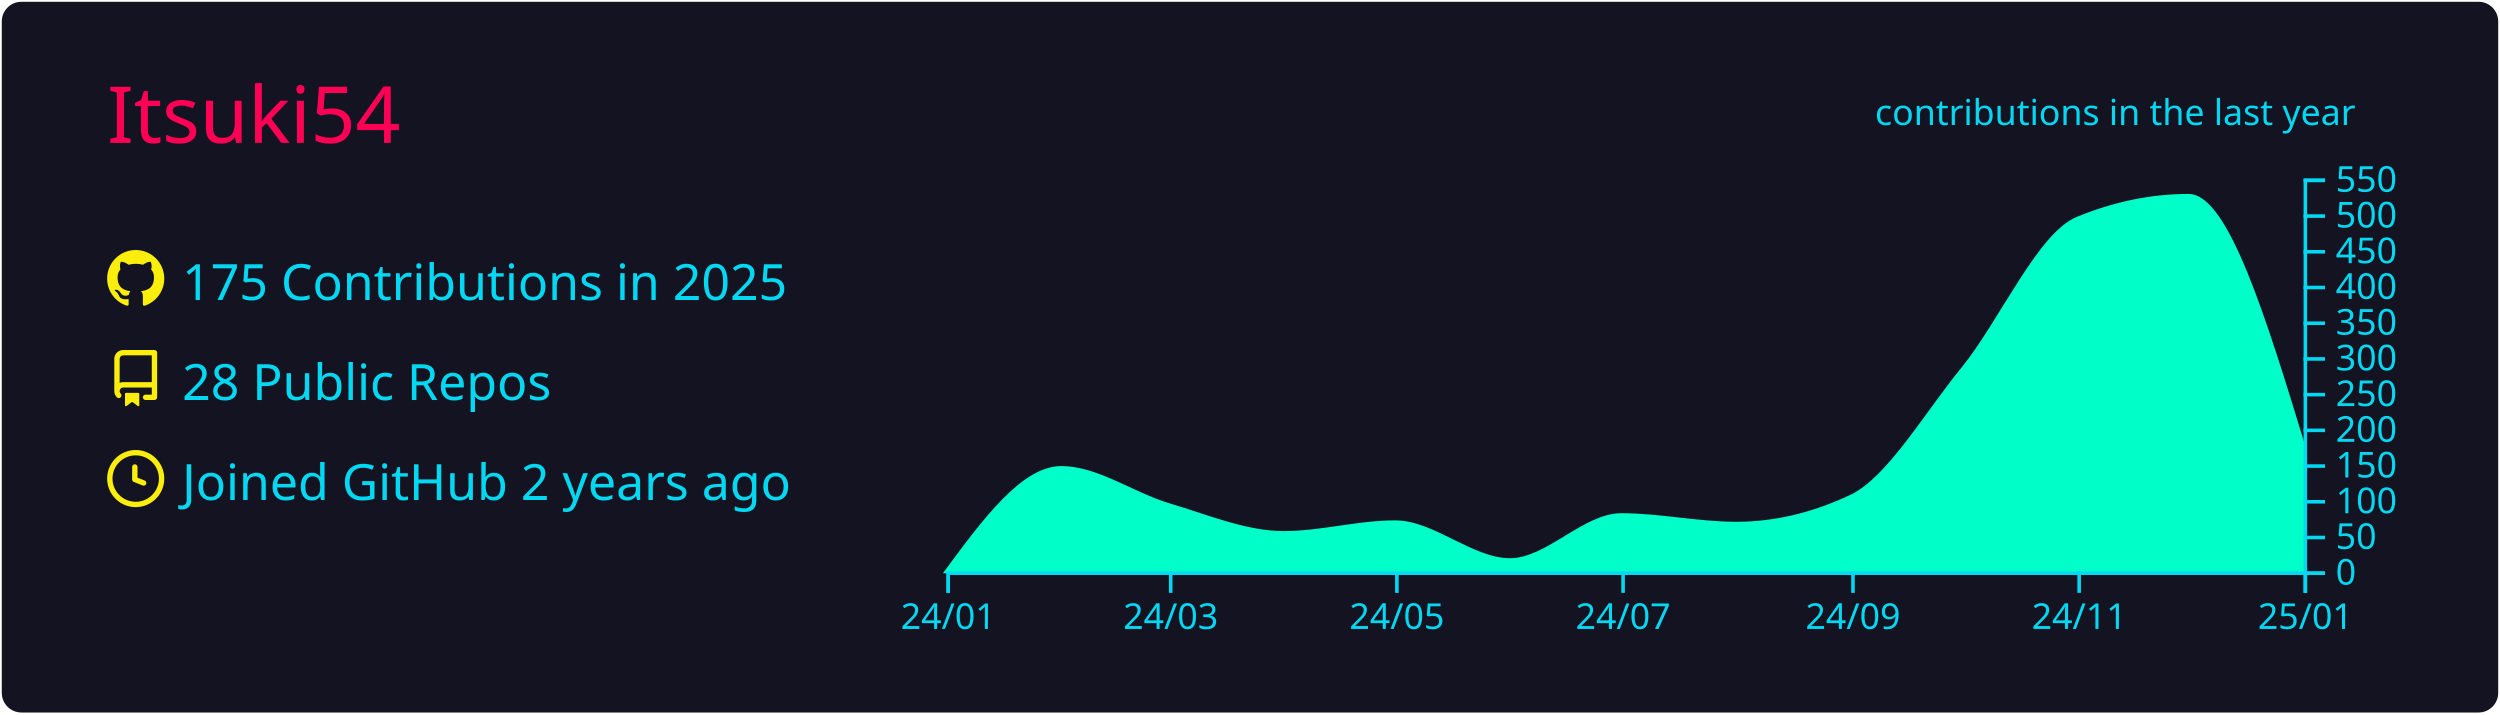
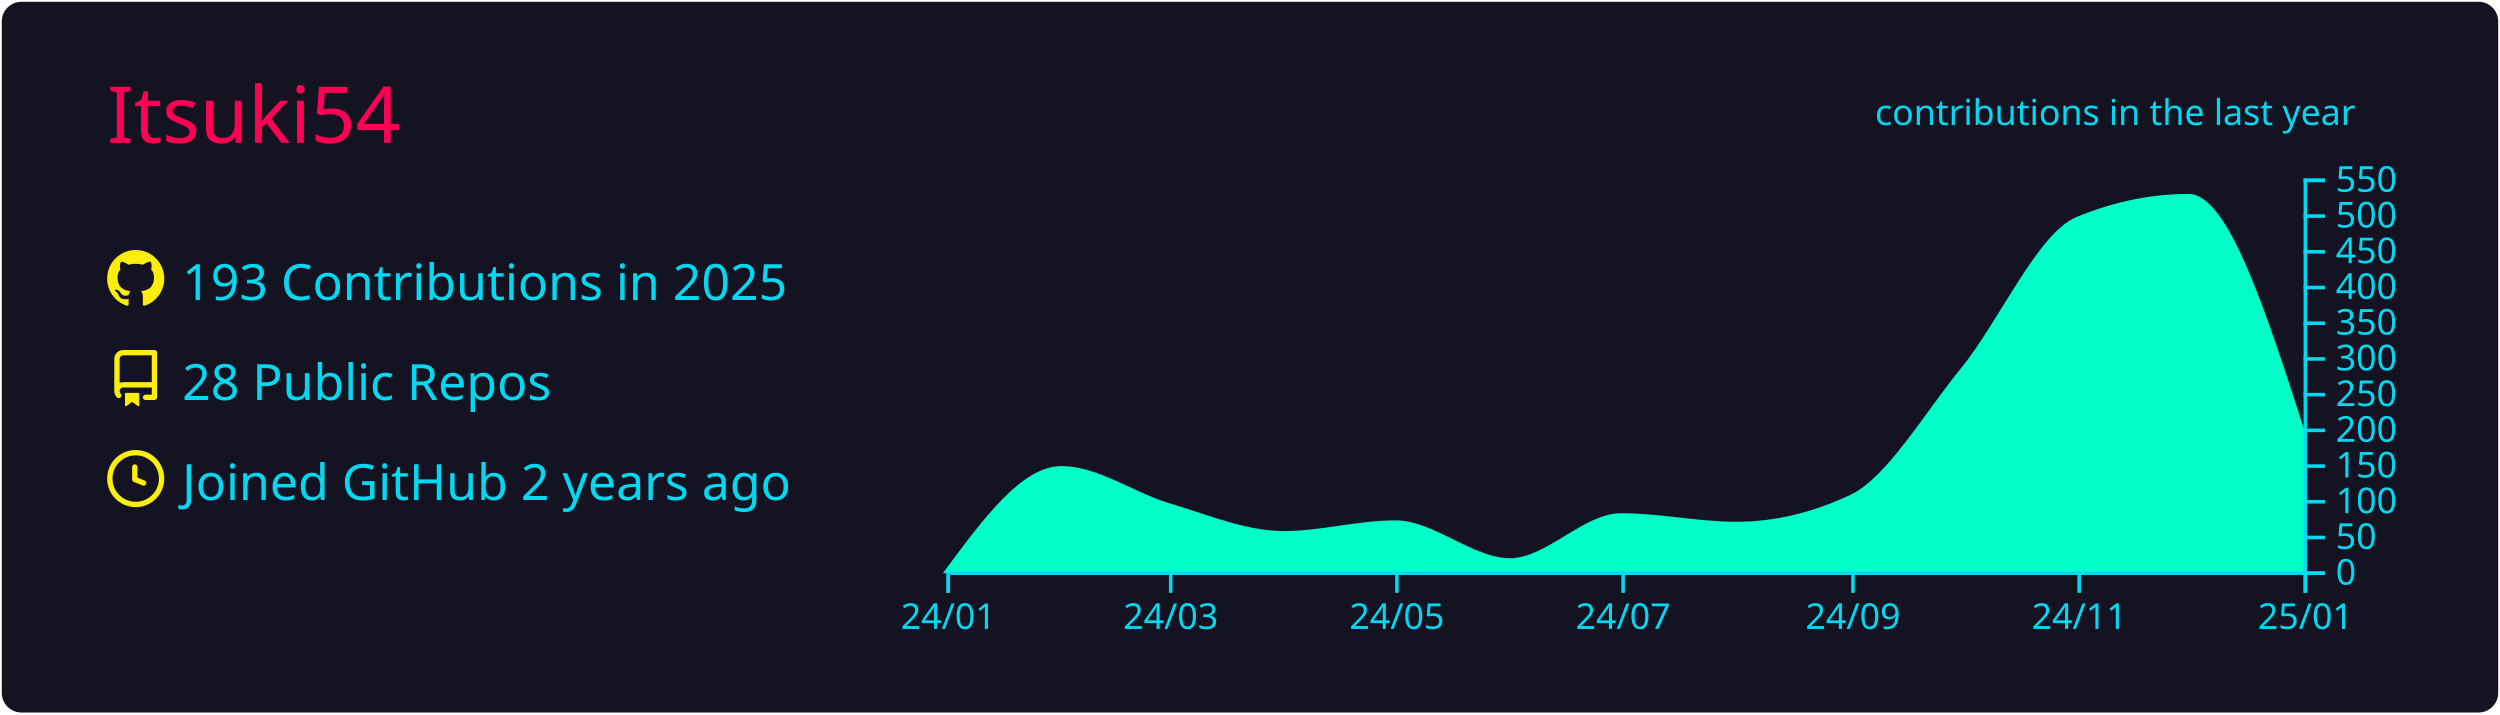
<svg xmlns="http://www.w3.org/2000/svg" width="700" height="200" viewBox="0 0 700 200">
  <style>* {
          font-family: 'Segoe UI', Ubuntu, "Helvetica Neue", Sans-Serif
        }</style>
  <rect x="1" y="1" rx="5" ry="5" height="99%" width="99.714%" stroke="#141321" stroke-width="1" fill="#141321" stroke-opacity="1" />
  <text x="30" y="40" style="font-size: 22px; fill: #ff0055;">Itsuki54</text>
  <g transform="translate(0,40)">
    <g transform="translate(30,30)">
      <g transform="translate(0,0)" width="14" height="14" fill="#fcee0c">
        <path fill-rule="evenodd" d="M8 0C3.58 0 0 3.58 0 8c0 3.54 2.29 6.53 5.47 7.59.4.07.55-.17.55-.38 0-.19-.01-.82-.01-1.49-2.01.37-2.53-.49-2.69-.94-.09-.23-.48-.94-.82-1.13-.28-.15-.68-.52-.01-.53.63-.01 1.08.58 1.23.82.72 1.21 1.87.87 2.33.66.07-.52.28-.87.51-1.07-1.78-.2-3.64-.89-3.64-3.95 0-.87.31-1.59.82-2.15-.08-.2-.36-1.02.08-2.12 0 0 .67-.21 2.2.82.64-.18 1.32-.27 2-.27.68 0 1.36.09 2 .27 1.53-1.04 2.2-.82 2.2-.82.44 1.1.16 1.92.08 2.12.51.56.82 1.27.82 2.15 0 3.07-1.87 3.75-3.65 3.95.29.25.54.73.54 1.48 0 1.07-.01 1.93-.01 2.2 0 .21.15.46.55.38A8.013 8.013 0 0016 8c0-4.42-3.58-8-8-8z" />
      </g>
      <g transform="translate(0,28)" width="14" height="14" fill="#fcee0c">
        <path fill-rule="evenodd" d="M2 2.5A2.5 2.5 0 014.5 0h8.75a.75.75 0 01.75.75v12.5a.75.75 0 01-.75.75h-2.5a.75.75 0 110-1.5h1.75v-2h-8a1 1 0 00-.714 1.7.75.75 0 01-1.072 1.05A2.495 2.495 0 012 11.5v-9zm10.5-1V9h-8c-.356 0-.694.074-1 .208V2.5a1 1 0 011-1h8zM5 12.25v3.25a.25.25 0 00.4.2l1.45-1.087a.25.25 0 01.3 0L8.6 15.7a.25.25 0 00.4-.2v-3.25a.25.25 0 00-.25-.25h-3.5a.25.25 0 00-.25.25z" />
      </g>
      <g transform="translate(0,56)" width="14" height="14" fill="#fcee0c">
        <path fill-rule="evenodd" d="M1.5 8a6.5 6.5 0 1113 0 6.5 6.5 0 01-13 0zM8 0a8 8 0 100 16A8 8 0 008 0zm.5 4.75a.75.75 0 00-1.5 0v3.5a.75.75 0 00.471.696l2.5 1a.75.75 0 00.557-1.392L8.5 7.742V4.75z" />
      </g>
-       <text x="21" y="14" style="fill: #03d8f3; font-size: 14px;">175 Contributions in 2025</text>
+       <text x="21" y="14" style="fill: #03d8f3; font-size: 14px;">193 Contributions in 2025</text>
      <text x="21" y="42" style="fill: #03d8f3; font-size: 14px;">28 Public Repos</text>
      <text x="21" y="70" style="fill: #03d8f3; font-size: 14px;">Joined GitHub 2 years ago</text>
    </g>
    <g color="#00ffc8" transform="translate(295,10)">
-       <path transform="translate(-30,0)" stroke="#00ffc8" fill="#00ffc8" opacity="1" d="M0,110C10.729,95.5,21.457,81,32.186,81C42.222,81,52.259,88.433,62.295,91.4C73.024,94.571,83.752,99.2,94.481,99.2C104.863,99.2,115.246,96.2,125.628,96.2C136.357,96.2,147.086,106.8,157.814,106.8C168.197,106.8,178.579,94.2,188.962,94.2C199.69,94.2,210.419,96.6,221.148,96.6C231.876,96.6,242.605,94.067,253.333,89C263.716,84.097,274.098,66.125,284.481,53.4C295.209,40.25,305.938,15.609,316.667,11.2C327.049,6.933,337.432,4.8,347.814,4.8C358.543,4.8,369.271,39.9,380,75L380,110C369.271,110,358.543,110,347.814,110C337.432,110,327.049,110,316.667,110C305.938,110,295.209,110,284.481,110C274.098,110,263.716,110,253.333,110C242.605,110,231.876,110,221.148,110C210.419,110,199.69,110,188.962,110C178.579,110,168.197,110,157.814,110C147.086,110,136.357,110,125.628,110C115.246,110,104.863,110,94.481,110C83.752,110,73.024,110,62.295,110C52.259,110,42.222,110,32.186,110C21.457,110,10.729,110,0,110Z" />
+       <path transform="translate(-30,0)" stroke="#00ffc8" fill="#00ffc8" opacity="1" d="M0,110C10.729,95.5,21.457,81,32.186,81C42.222,81,52.259,88.433,62.295,91.4C73.024,94.571,83.752,99.2,94.481,99.2C104.863,99.2,115.246,96.2,125.628,96.2C136.357,96.2,147.086,106.8,157.814,106.8C168.197,106.8,178.579,94.2,188.962,94.2C199.69,94.2,210.419,96.6,221.148,96.6C231.876,96.6,242.605,94.067,253.333,89C263.716,84.097,274.098,66.125,284.481,53.4C295.209,40.25,305.938,15.609,316.667,11.2C327.049,6.933,337.432,4.8,347.814,4.8C358.543,4.8,369.271,38.1,380,71.4L380,110C369.271,110,358.543,110,347.814,110C337.432,110,327.049,110,316.667,110C305.938,110,295.209,110,284.481,110C274.098,110,263.716,110,253.333,110C242.605,110,231.876,110,221.148,110C210.419,110,199.69,110,188.962,110C178.579,110,168.197,110,157.814,110C147.086,110,136.357,110,125.628,110C115.246,110,104.863,110,94.481,110C83.752,110,73.024,110,62.295,110C52.259,110,42.222,110,32.186,110C21.457,110,10.729,110,0,110Z" />
      <g color="#03d8f3" transform="translate(-30,110)" fill="none" font-size="10" font-family="sans-serif" text-anchor="middle">
        <path class="domain" stroke="currentColor" d="M0.5,6V0.5H380.5V6" />
        <g class="tick" opacity="1" transform="translate(0.5,0)">
          <line stroke="currentColor" y2="6" />
          <text fill="currentColor" y="9" dy="0.71em">24/01</text>
        </g>
        <g class="tick" opacity="1" transform="translate(62.79508,0)">
          <line stroke="currentColor" y2="6" />
          <text fill="currentColor" y="9" dy="0.71em">24/03</text>
        </g>
        <g class="tick" opacity="1" transform="translate(126.1284,0)">
          <line stroke="currentColor" y2="6" />
          <text fill="currentColor" y="9" dy="0.71em">24/05</text>
        </g>
        <g class="tick" opacity="1" transform="translate(189.4617,0)">
          <line stroke="currentColor" y2="6" />
          <text fill="currentColor" y="9" dy="0.71em">24/07</text>
        </g>
        <g class="tick" opacity="1" transform="translate(253.8333,0)">
          <line stroke="currentColor" y2="6" />
          <text fill="currentColor" y="9" dy="0.71em">24/09</text>
        </g>
        <g class="tick" opacity="1" transform="translate(317.1667,0)">
          <line stroke="currentColor" y2="6" />
          <text fill="currentColor" y="9" dy="0.71em">24/11</text>
        </g>
        <g class="tick" opacity="1" transform="translate(380.5,0)">
          <line stroke="currentColor" y2="6" />
          <text fill="currentColor" y="9" dy="0.71em">25/01</text>
        </g>
      </g>
      <g color="#03d8f3" transform="translate(350,0)" fill="none" font-size="10" font-family="sans-serif" text-anchor="start">
        <path class="domain" stroke="currentColor" d="M6,110.5H0.5V0.5H6" />
        <g class="tick" opacity="1" transform="translate(0,110.5)">
          <line stroke="currentColor" x2="6" />
          <text fill="currentColor" x="9" dy="0.32em">0</text>
        </g>
        <g class="tick" opacity="1" transform="translate(0,100.5)">
          <line stroke="currentColor" x2="6" />
          <text fill="currentColor" x="9" dy="0.32em">50</text>
        </g>
        <g class="tick" opacity="1" transform="translate(0,90.5)">
          <line stroke="currentColor" x2="6" />
          <text fill="currentColor" x="9" dy="0.32em">100</text>
        </g>
        <g class="tick" opacity="1" transform="translate(0,80.5)">
          <line stroke="currentColor" x2="6" />
          <text fill="currentColor" x="9" dy="0.32em">150</text>
        </g>
        <g class="tick" opacity="1" transform="translate(0,70.5)">
          <line stroke="currentColor" x2="6" />
          <text fill="currentColor" x="9" dy="0.32em">200</text>
        </g>
        <g class="tick" opacity="1" transform="translate(0,60.5)">
          <line stroke="currentColor" x2="6" />
          <text fill="currentColor" x="9" dy="0.32em">250</text>
        </g>
        <g class="tick" opacity="1" transform="translate(0,50.5)">
          <line stroke="currentColor" x2="6" />
          <text fill="currentColor" x="9" dy="0.32em">300</text>
        </g>
        <g class="tick" opacity="1" transform="translate(0,40.5)">
          <line stroke="currentColor" x2="6" />
          <text fill="currentColor" x="9" dy="0.32em">350</text>
        </g>
        <g class="tick" opacity="1" transform="translate(0,30.5)">
          <line stroke="currentColor" x2="6" />
          <text fill="currentColor" x="9" dy="0.32em">400</text>
        </g>
        <g class="tick" opacity="1" transform="translate(0,20.5)">
          <line stroke="currentColor" x2="6" />
          <text fill="currentColor" x="9" dy="0.32em">450</text>
        </g>
        <g class="tick" opacity="1" transform="translate(0,10.5)">
          <line stroke="currentColor" x2="6" />
          <text fill="currentColor" x="9" dy="0.32em">500</text>
        </g>
        <g class="tick" opacity="1" transform="translate(0,0.5)">
          <line stroke="currentColor" x2="6" />
          <text fill="currentColor" x="9" dy="0.32em">550</text>
        </g>
      </g>
      <g>
        <text y="-15" x="230" style="fill: #03d8f3; font-size: 10px;">contributions in the last year</text>
      </g>
    </g>
  </g>
</svg>
